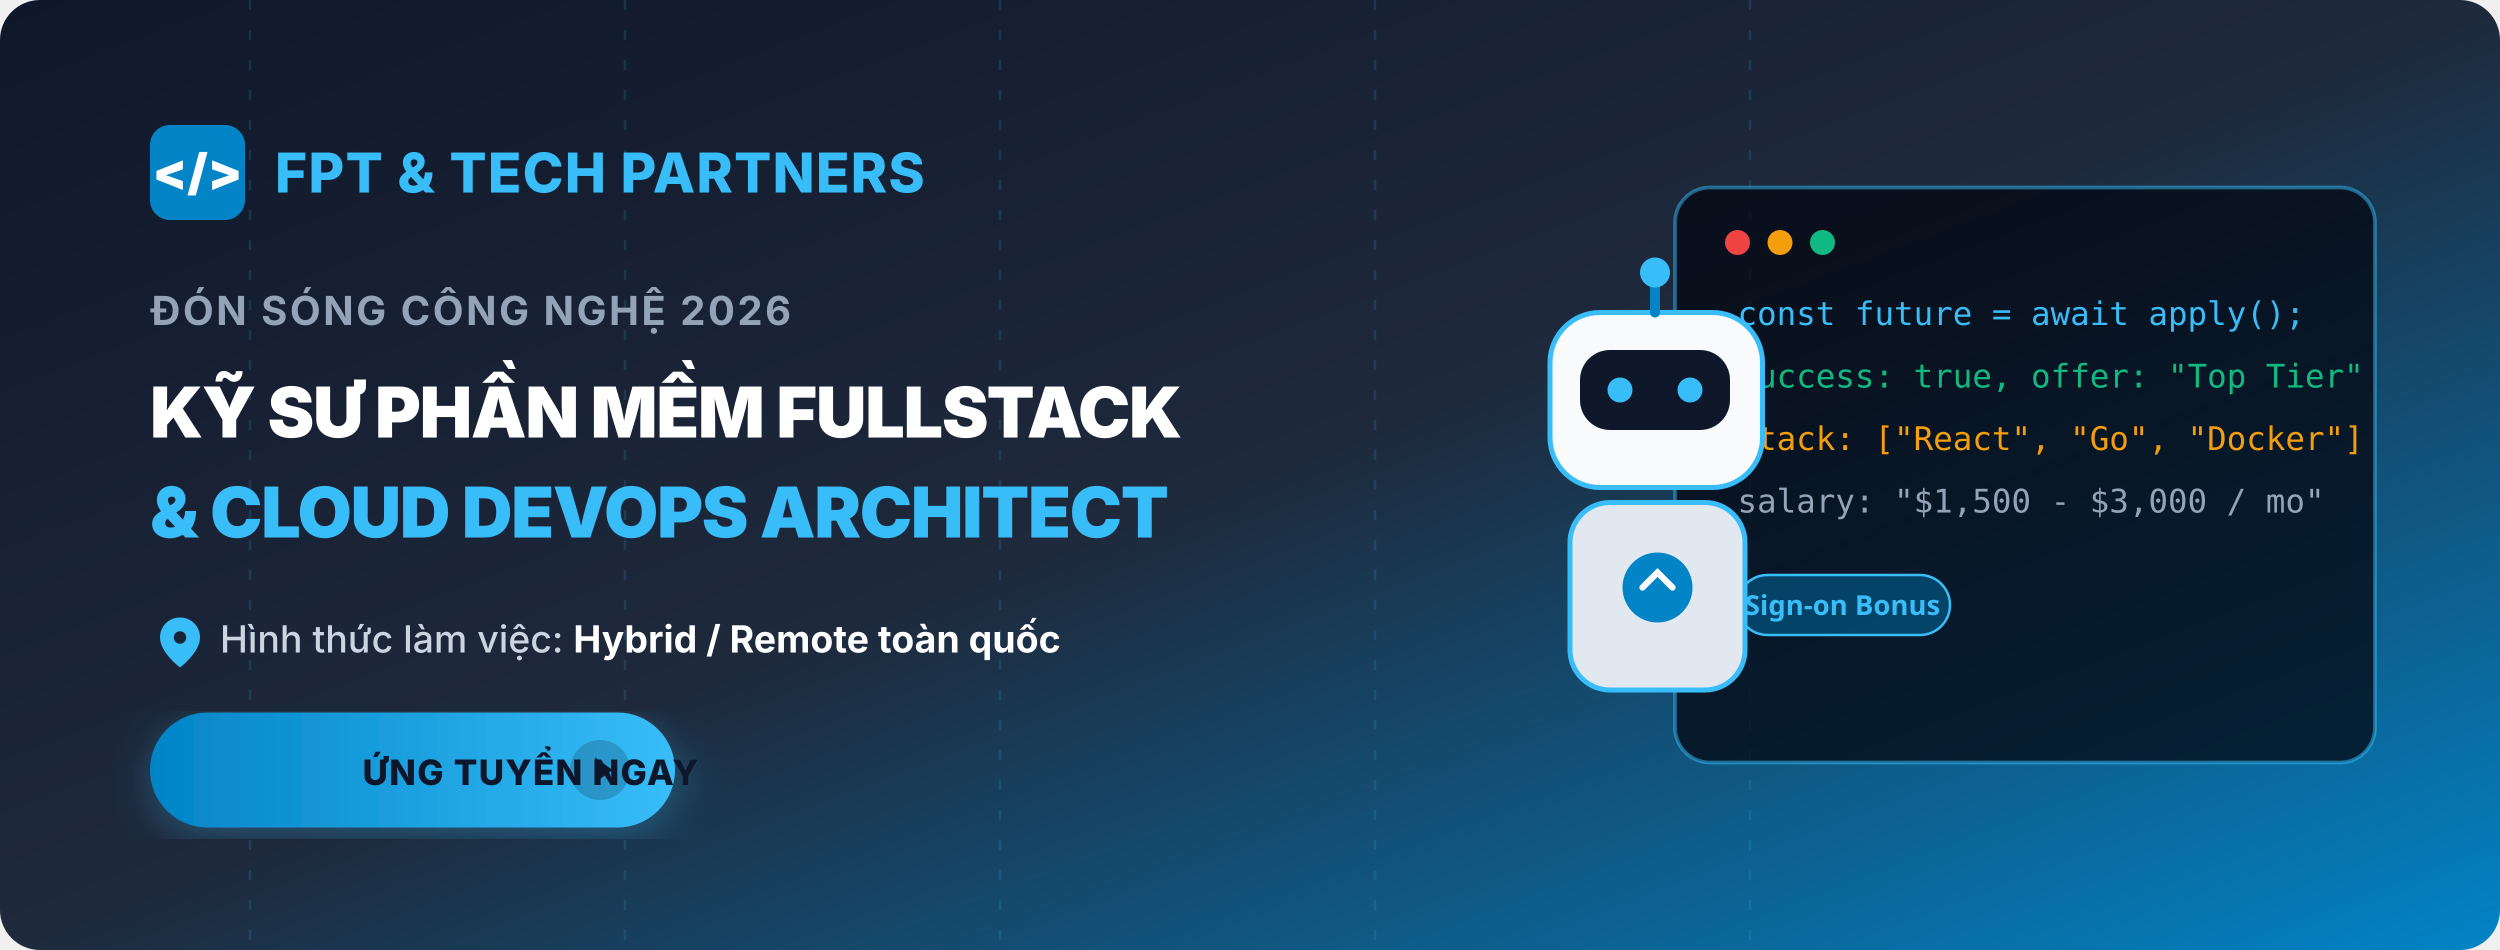
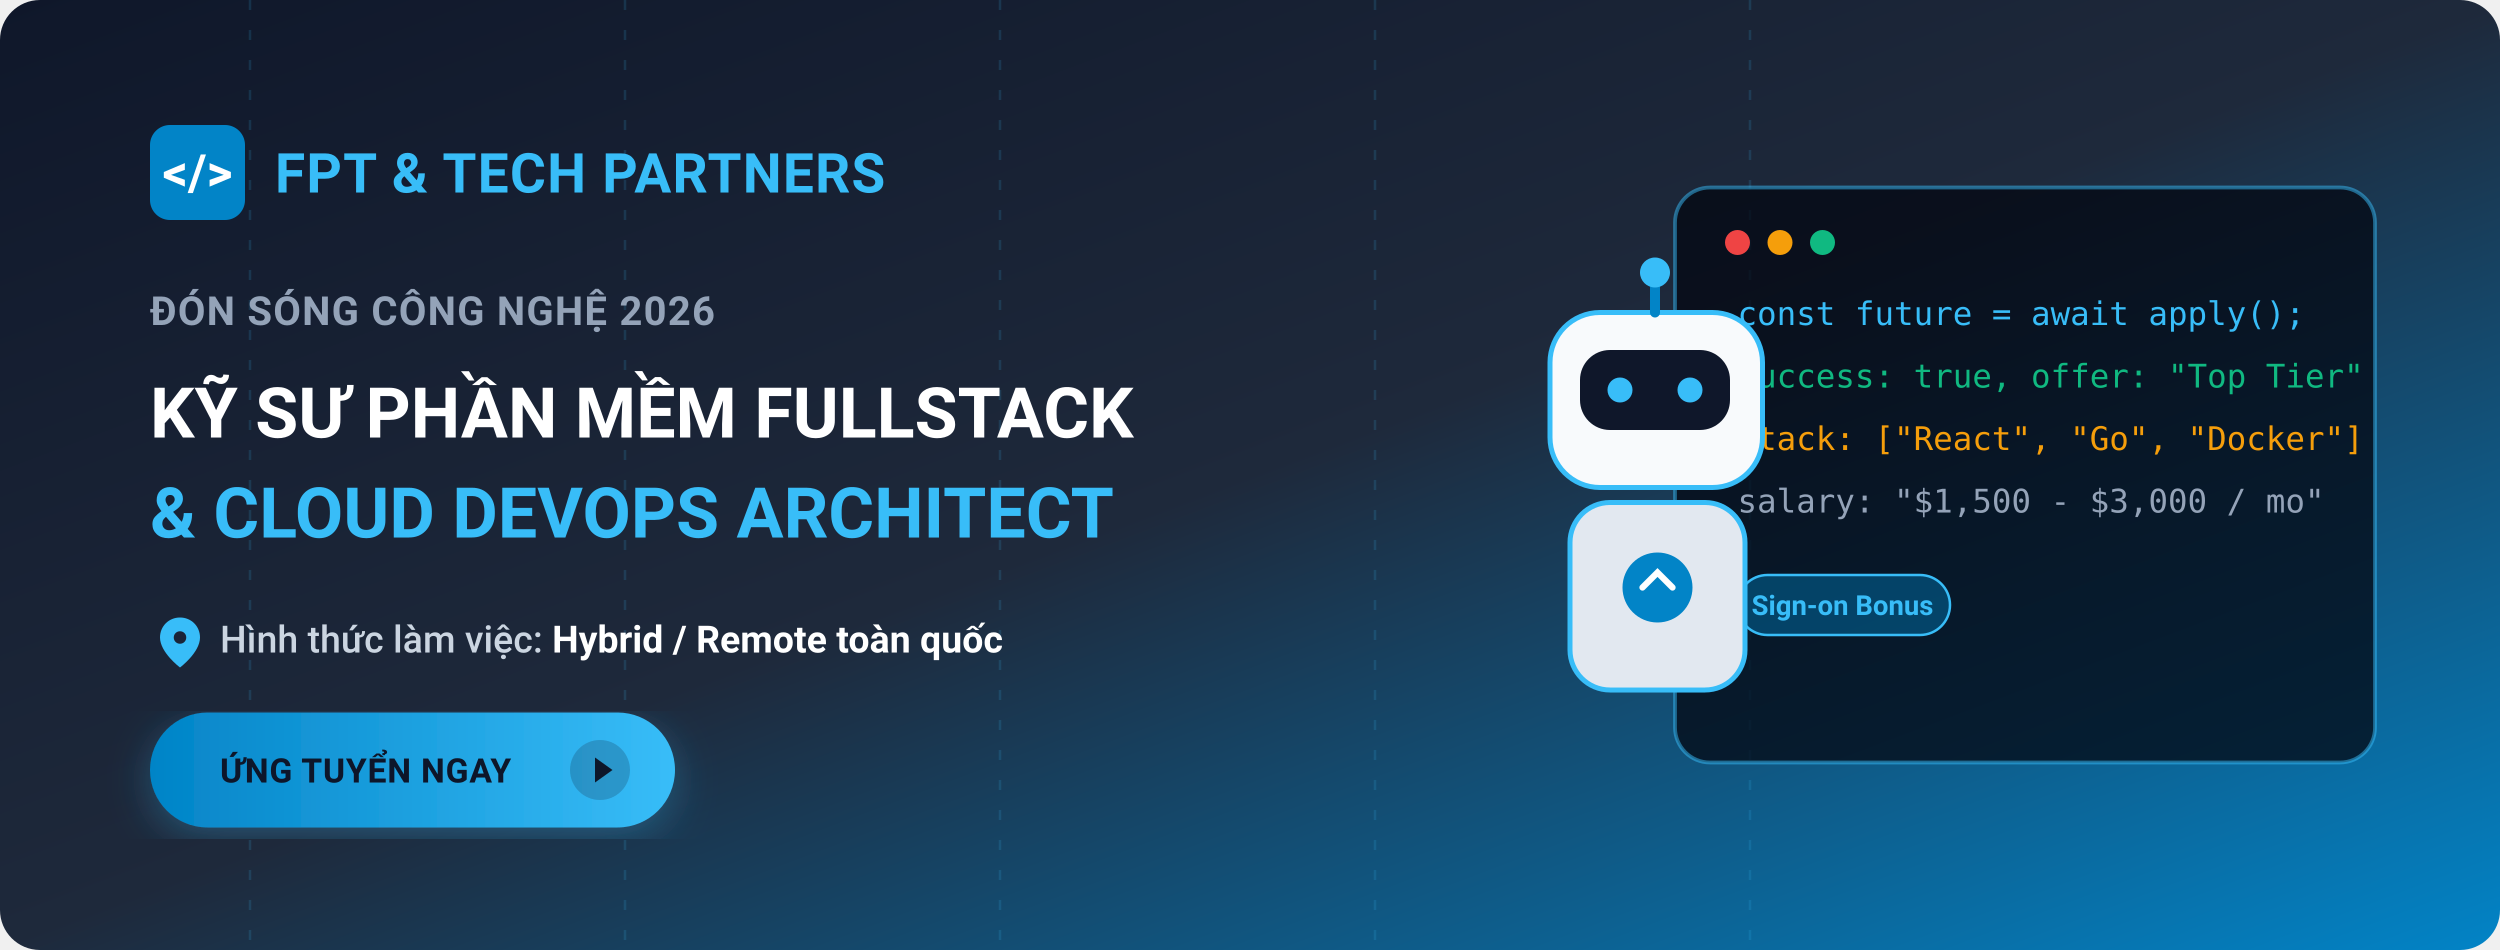
<svg xmlns="http://www.w3.org/2000/svg" viewBox="0 0 1000 380" width="1000" height="380">
  <defs>
    <linearGradient id="techBg" x1="0%" y1="0%" x2="100%" y2="100%">
      <stop offset="0%" stop-color="#0f172a" />
      <stop offset="50%" stop-color="#1e293b" />
      <stop offset="100%" stop-color="#0284c7" />
    </linearGradient>
    <linearGradient id="techBtn" x1="0%" y1="0%" x2="100%" y2="0%">
      <stop offset="0%" stop-color="#0284c7" />
      <stop offset="100%" stop-color="#38bdf8" />
    </linearGradient>
    <filter id="glow" x="-10%" y="-10%" width="120%" height="120%">
      <feDropShadow dx="0" dy="4" stdDeviation="8" flood-color="#38bdf8" flood-opacity="0.3" />
    </filter>
  </defs>
  <rect width="1000" height="380" rx="16" fill="url(#techBg)" />
  <g opacity="0.15" stroke="#38bdf8" stroke-width="1" stroke-dasharray="4 8">
    <line x1="100" y1="0" x2="100" y2="380" />
    <line x1="250" y1="0" x2="250" y2="380" />
    <line x1="400" y1="0" x2="400" y2="380" />
    <line x1="550" y1="0" x2="550" y2="380" />
    <line x1="700" y1="0" x2="700" y2="380" />
  </g>
  <g transform="translate(60, 50)">
    <g transform="translate(0, 0)">
      <rect width="38" height="38" rx="8" fill="#0284c7" />
-       <text x="19" y="26" text-anchor="middle" font-family="-apple-system, sans-serif" font-size="20" font-weight="900" fill="#ffffff">&lt;/&gt;</text>
-       <text x="50" y="27" font-family="-apple-system, sans-serif" font-size="22" font-weight="800" fill="#38bdf8" letter-spacing="0.5">FPT &amp; TECH PARTNERS</text>
+       <text x="19" y="26" text-anchor="middle" font-family="'Segoe UI', Roboto, Helvetica, Arial, sans-serif" font-size="20" font-weight="700" fill="#ffffff">&lt;/&gt;</text>
+       <text x="50" y="27" font-family="'Segoe UI', Roboto, Helvetica, Arial, sans-serif" font-size="22" font-weight="700" fill="#38bdf8" letter-spacing="0.5">FPT &amp; TECH PARTNERS</text>
    </g>
-     <text x="0" y="80" font-family="-apple-system, sans-serif" font-size="16" font-weight="700" fill="#94a3b8" letter-spacing="1">ĐÓN SÓNG CÔNG NGHỆ 2026</text>
-     <text x="0" y="125" font-family="-apple-system, sans-serif" font-size="28" font-weight="900" fill="#ffffff" letter-spacing="-0.5">
+     <text x="0" y="80" font-family="'Segoe UI', Roboto, Helvetica, Arial, sans-serif" font-size="16" font-weight="600" fill="#94a3b8" letter-spacing="0.5">ĐÓN SÓNG CÔNG NGHỆ 2026</text>
+     <text x="0" y="125" font-family="'Segoe UI', Roboto, Helvetica, Arial, sans-serif" font-size="28" font-weight="700" fill="#ffffff">
      KỸ SƯ PHẦN MỀM FULLSTACK
    </text>
-     <text x="0" y="165" font-family="-apple-system, sans-serif" font-size="28" font-weight="900" fill="#38bdf8" letter-spacing="-0.5">
+     <text x="0" y="165" font-family="'Segoe UI', Roboto, Helvetica, Arial, sans-serif" font-size="28" font-weight="700" fill="#38bdf8">
      &amp; CLOUD DEVOPS ARCHITECT
    </text>
    <g transform="translate(0, 195)">
      <path d="M12 2 C7.5 2 4 5.5 4 10 C4 16 12 22 12 22 C12 22 20 16 20 10 C20 5.5 16.5 2 12 2 Z M12 12.5 C10.6 12.5 9.5 11.4 9.5 10 C9.5 8.6 10.6 7.5 12 7.5 C13.4 7.5 14.5 8.6 14.5 10 C14.5 11.4 13.4 12.5 12 12.5 Z" fill="#38bdf8" />
-       <text x="28" y="16" font-family="-apple-system, sans-serif" font-size="15" font-weight="500" fill="#cbd5e1">
+       <text x="28" y="16" font-family="'Segoe UI', Roboto, Helvetica, Arial, sans-serif" font-size="15" font-weight="500" fill="#cbd5e1">
        Hình thức làm việc: <tspan font-weight="700" fill="#ffffff">Hybrid / Remote toàn quốc</tspan>
      </text>
    </g>
    <g transform="translate(0, 235)" filter="url(#glow)">
      <rect width="210" height="46" rx="23" fill="url(#techBtn)" />
-       <text x="85" y="29" font-family="-apple-system, sans-serif" font-size="14" font-weight="800" fill="#0f172a" letter-spacing="0.5">ỨNG TUYỂN NGAY</text>
+       <text x="28" y="28" font-family="'Segoe UI', Roboto, Helvetica, Arial, sans-serif" font-size="13.5" font-weight="700" fill="#0f172a" letter-spacing="0.3">ỨNG TUYỂN NGAY</text>
      <circle cx="180" cy="23" r="12" fill="#0f172a" fill-opacity="0.2" />
      <polygon points="178,18 185,23 178,28" fill="#0f172a" />
    </g>
  </g>
  <g transform="translate(620, 45)">
    <rect x="50" y="30" width="280" height="230" rx="14" fill="#030712" fill-opacity="0.75" stroke="#38bdf8" stroke-width="1.5" stroke-opacity="0.5" />
    <circle cx="75" cy="52" r="5" fill="#ef4444" />
    <circle cx="92" cy="52" r="5" fill="#f59e0b" />
    <circle cx="109" cy="52" r="5" fill="#10b981" />
    <text x="75" y="85" font-family="monospace" font-size="13" fill="#38bdf8">const future = await apply();</text>
    <text x="75" y="110" font-family="monospace" font-size="13" fill="#10b981">success: true, offer: "Top Tier"</text>
    <text x="75" y="135" font-family="monospace" font-size="13" fill="#f59e0b">stack: ["React", "Go", "Docker"]</text>
    <text x="75" y="160" font-family="monospace" font-size="13" fill="#94a3b8">salary: "$1,500 - $3,000 / mo"</text>
    <rect x="75" y="185" width="85" height="24" rx="12" fill="#0284c7" fill-opacity="0.4" stroke="#38bdf8" stroke-width="1" />
-     <text x="117" y="201" text-anchor="middle" font-family="sans-serif" font-size="11" font-weight="bold" fill="#38bdf8">Sign-on Bonus</text>
+     <text x="117" y="201" text-anchor="middle" font-family="'Segoe UI', Roboto, Helvetica, Arial, sans-serif" font-size="11" font-weight="700" fill="#38bdf8">Sign-on Bonus</text>
    <g transform="translate(0, 60)">
      <rect x="0" y="20" width="85" height="70" rx="20" fill="#f8fafc" stroke="#38bdf8" stroke-width="2" />
      <line x1="42" y1="20" x2="42" y2="4" stroke="#0284c7" stroke-width="4" stroke-linecap="round" />
      <circle cx="42" cy="4" r="6" fill="#38bdf8" />
      <rect x="12" y="35" width="60" height="32" rx="12" fill="#0f172a" />
      <circle cx="28" cy="51" r="5" fill="#38bdf8" />
      <circle cx="56" cy="51" r="5" fill="#38bdf8" />
      <rect x="8" y="96" width="70" height="75" rx="16" fill="#e2e8f0" stroke="#38bdf8" stroke-width="2" />
      <circle cx="43" cy="130" r="14" fill="#0284c7" />
      <path d="M37 130 L43 124 L49 130" stroke="#ffffff" stroke-width="2.5" fill="none" stroke-linecap="round" />
    </g>
  </g>
</svg>
